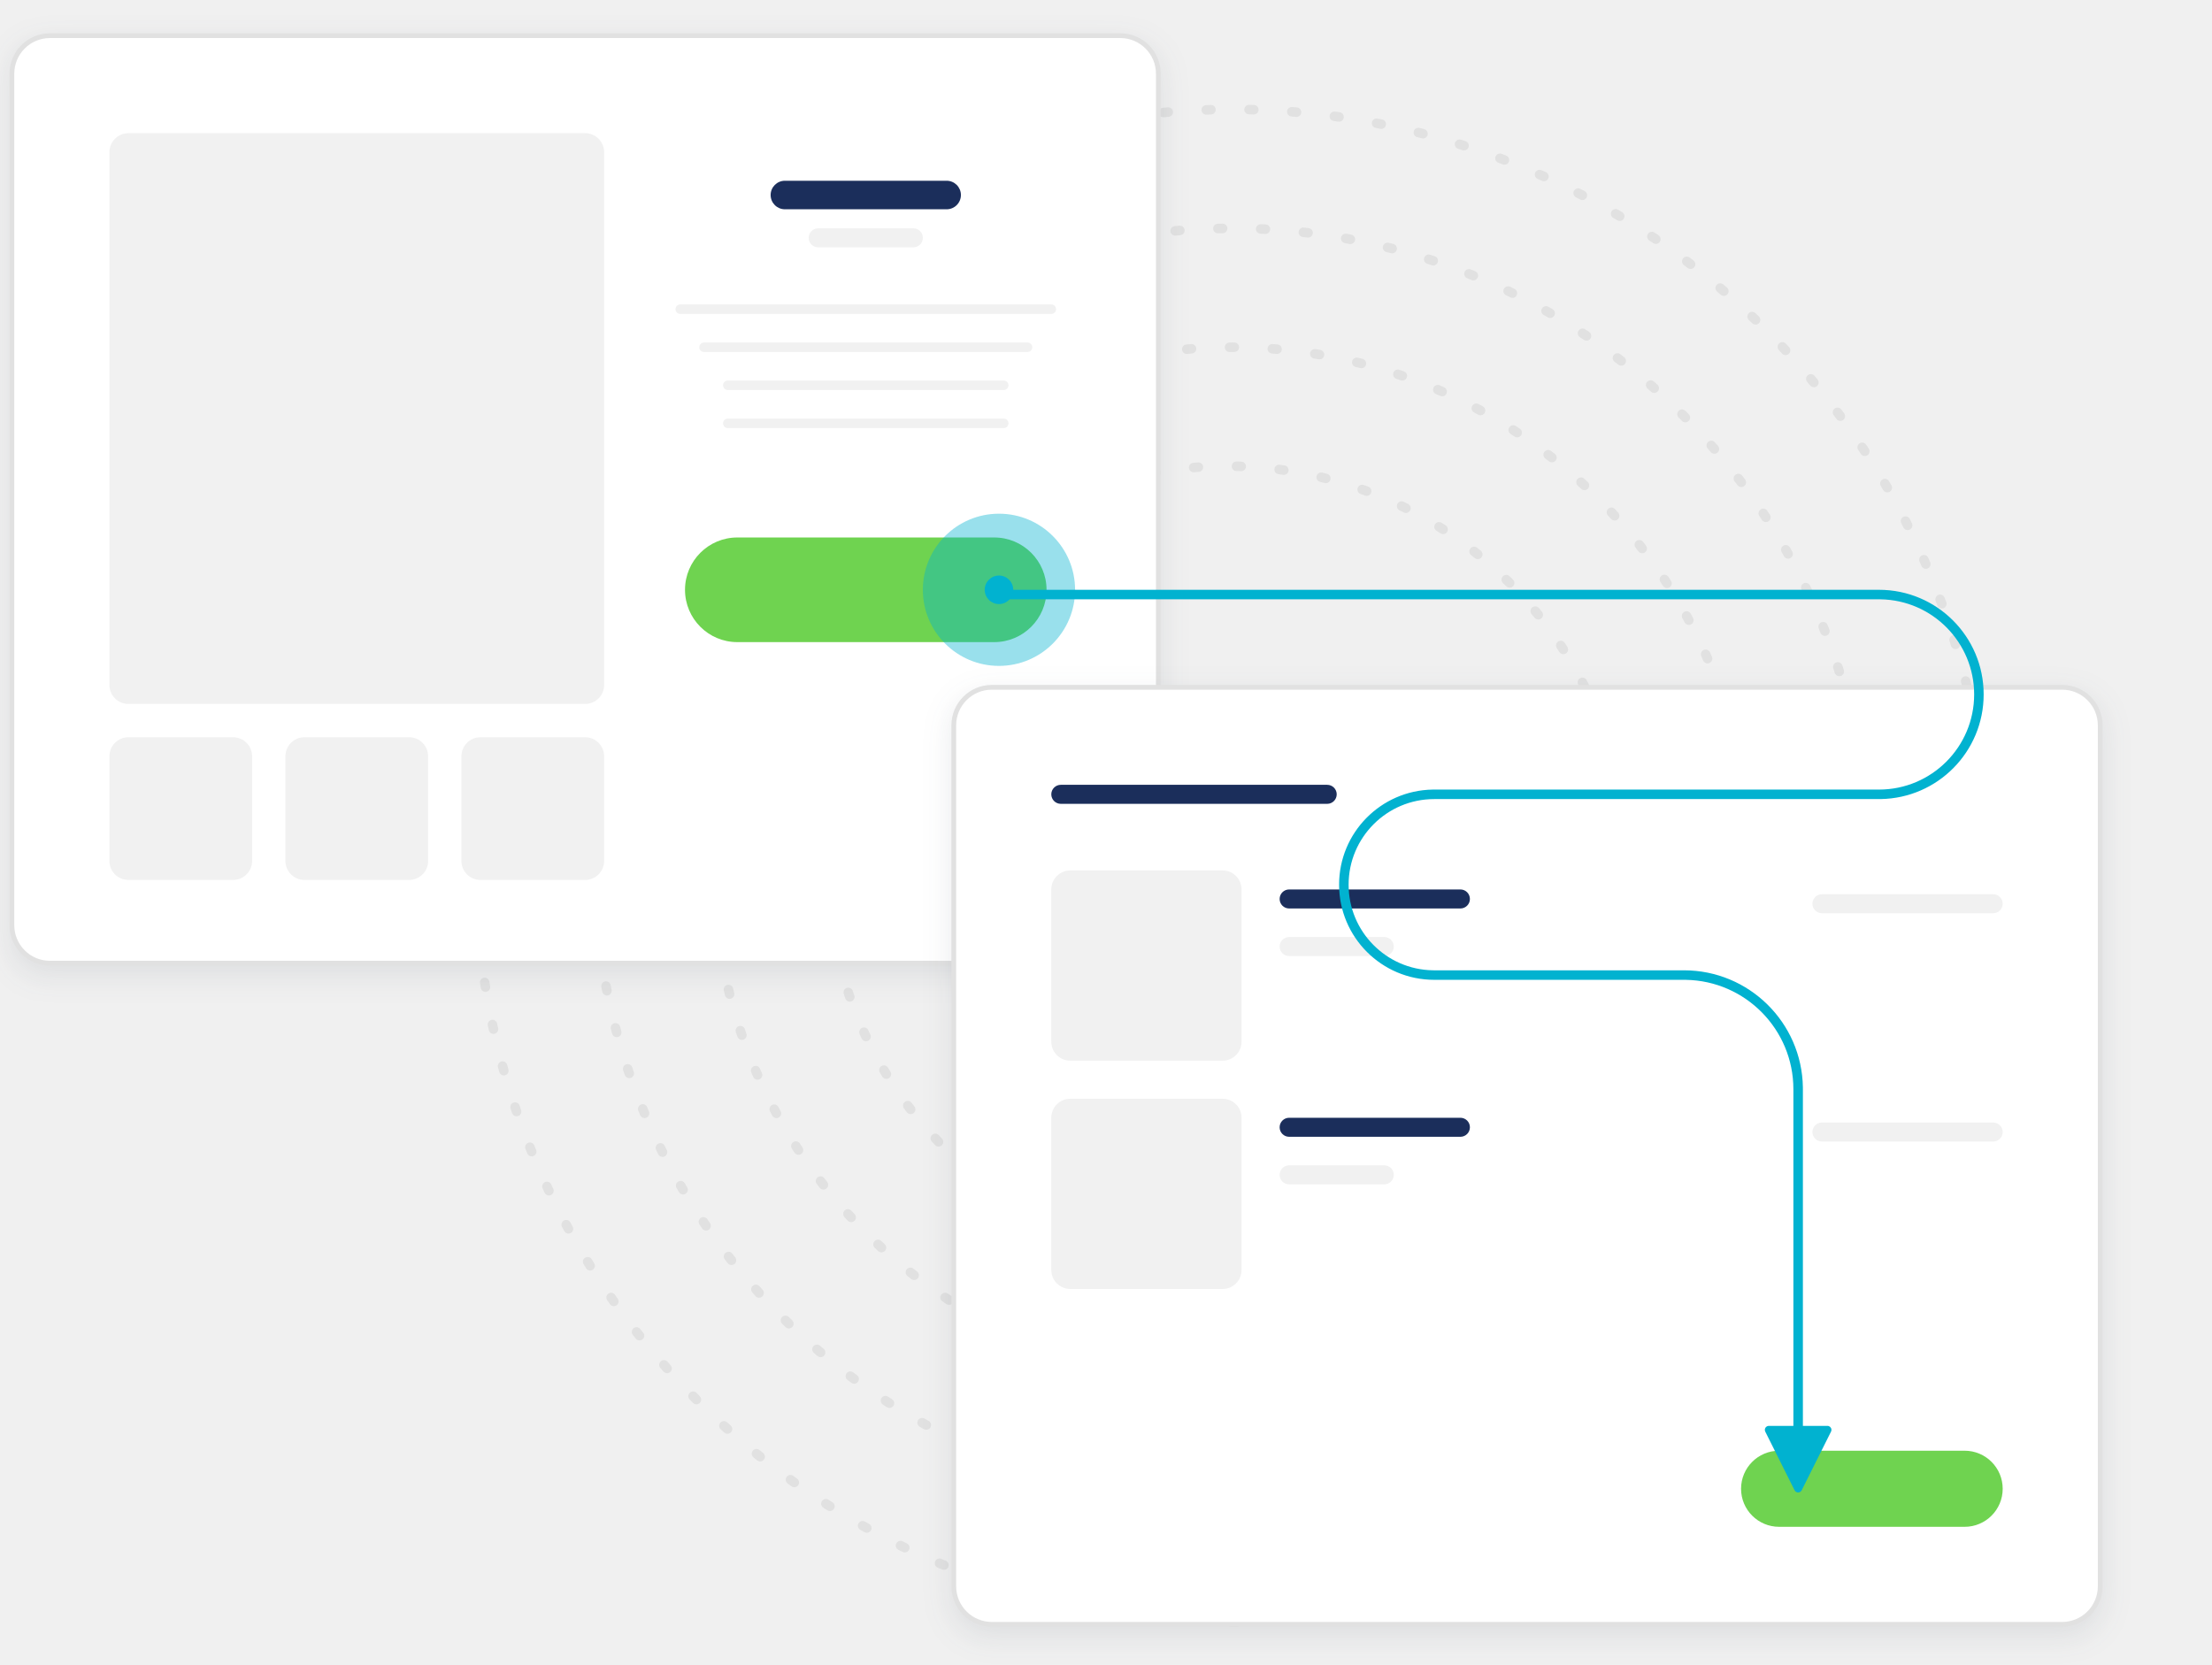
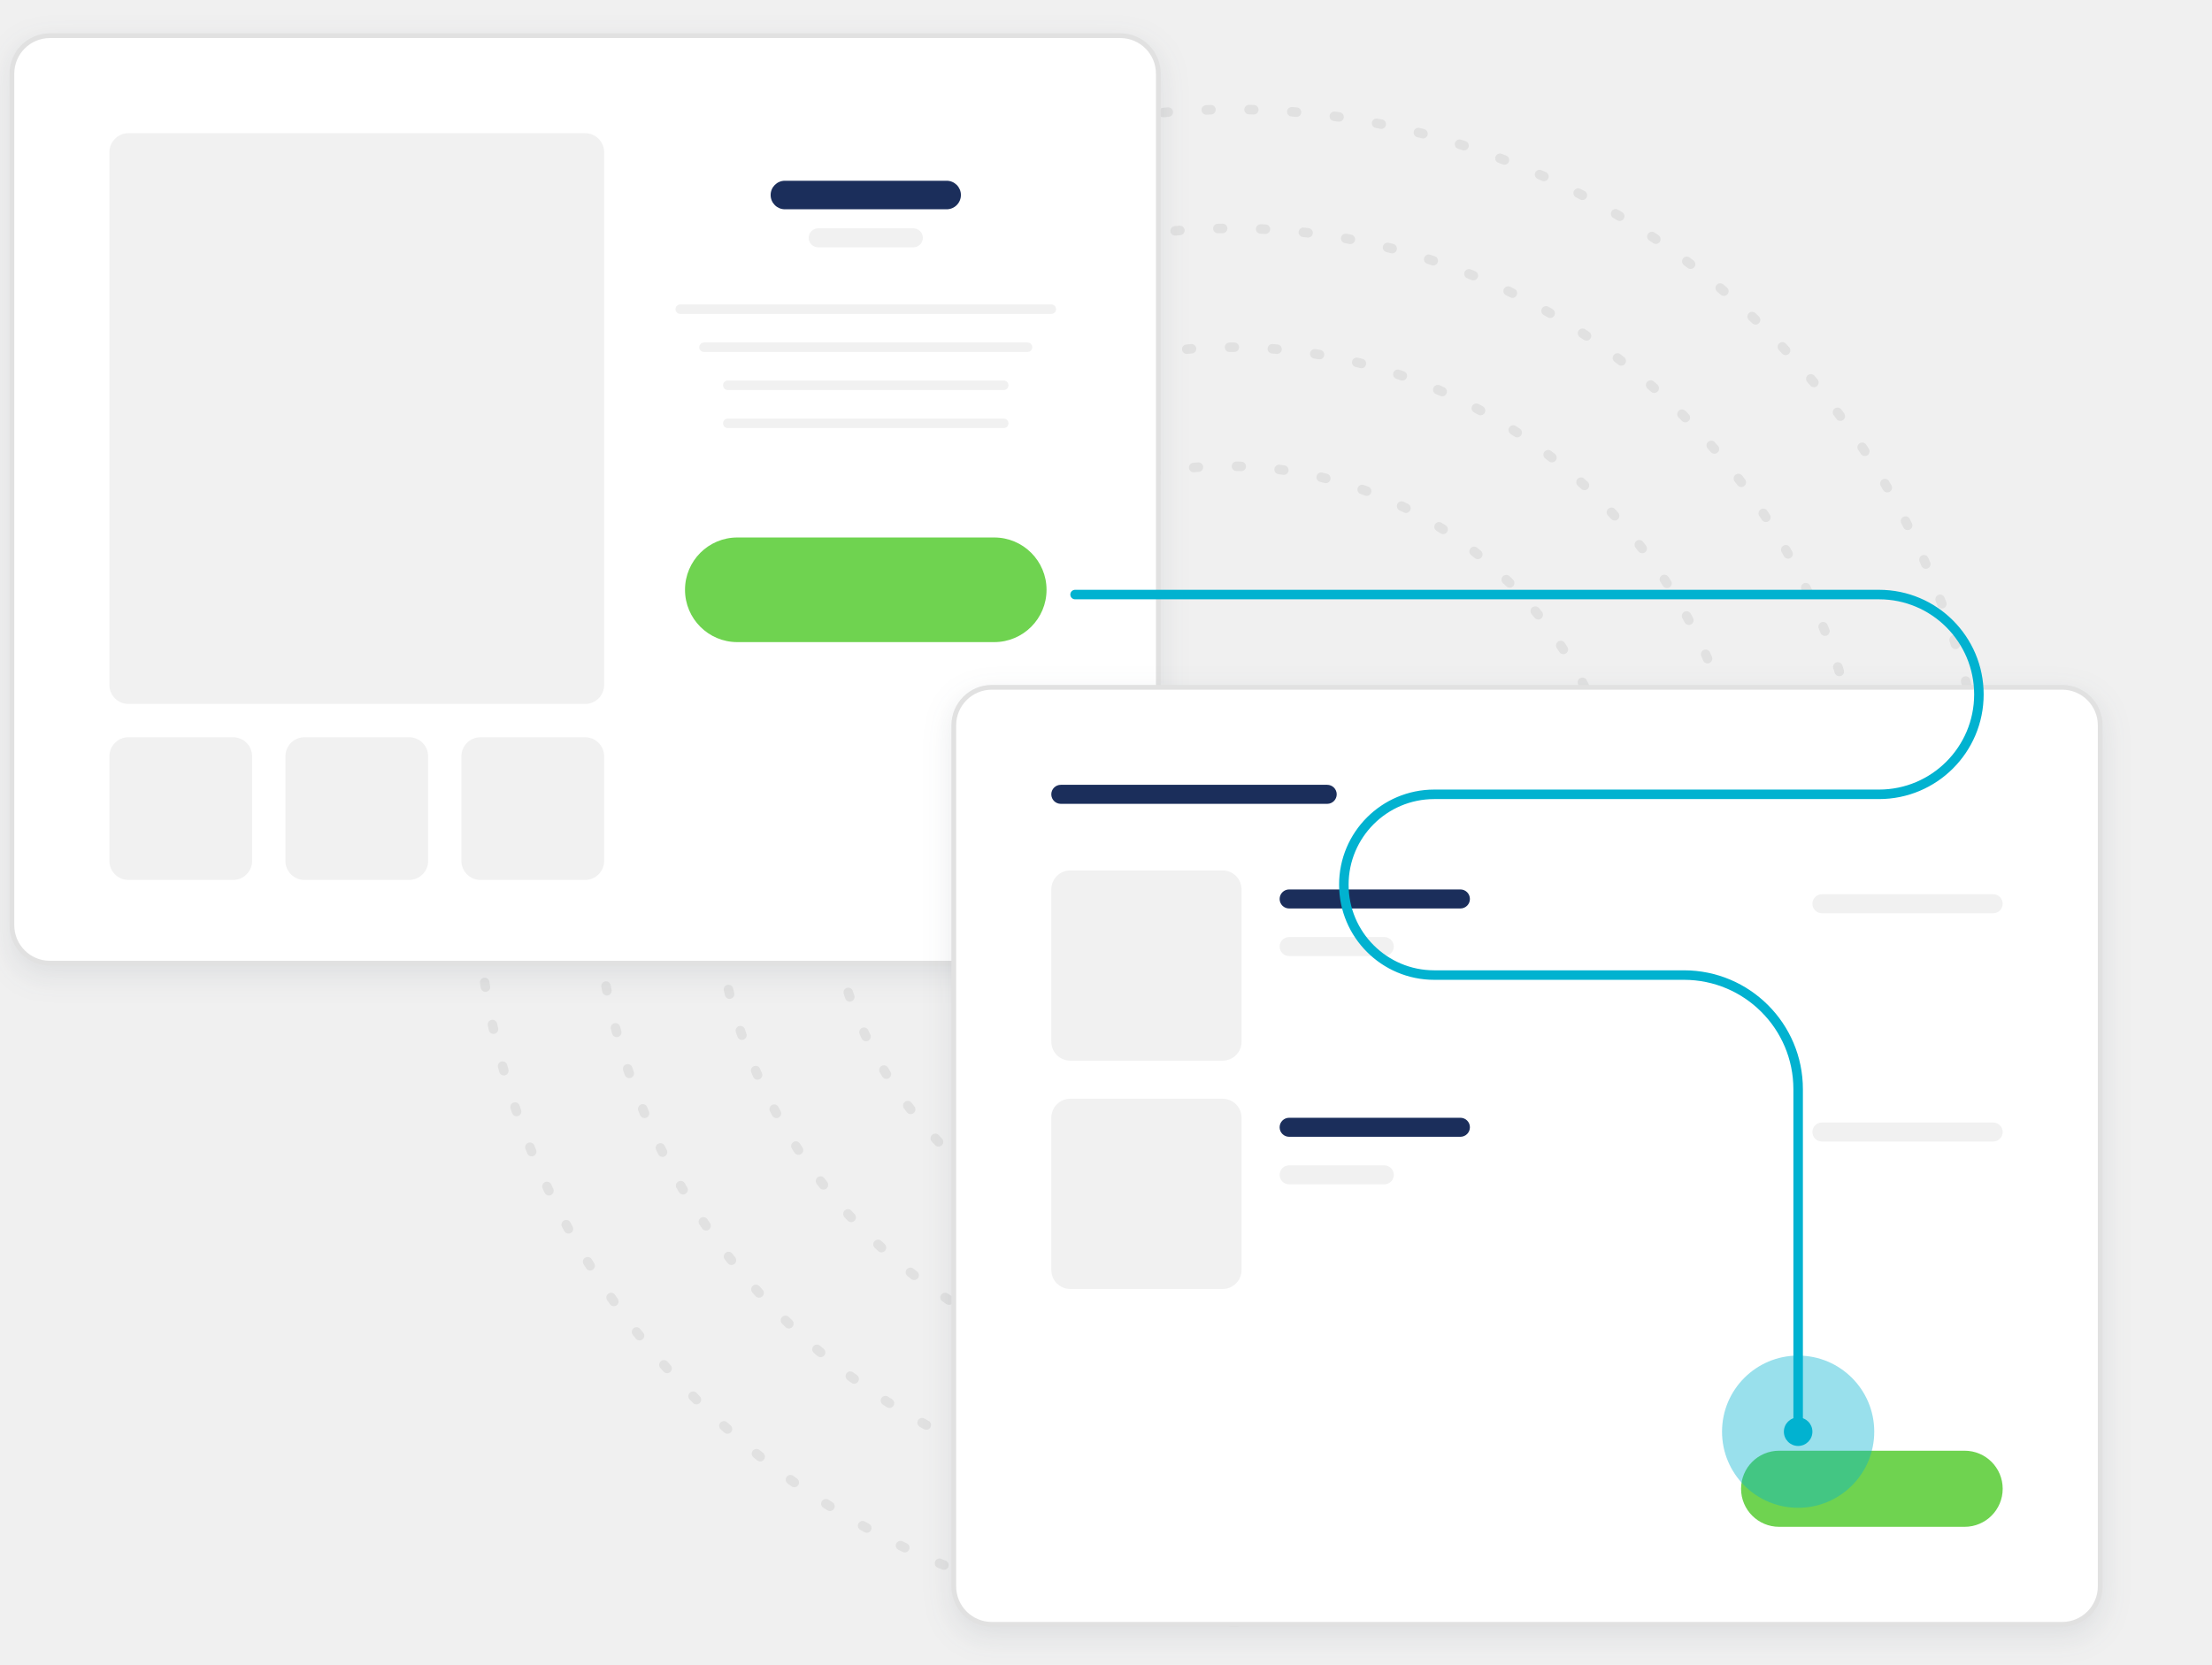
<svg xmlns="http://www.w3.org/2000/svg" xmlns:xlink="http://www.w3.org/1999/xlink" width="465" height="350" viewBox="0 0 465 350">
  <defs>
    <rect id="b" width="240" height="194" x="0" y="0" rx="8" />
    <filter id="a" width="109.2%" height="111.3%" x="-4.6%" y="-4.6%" filterUnits="objectBoundingBox">
      <feMorphology in="SourceAlpha" operator="dilate" radius="1" result="shadowSpreadOuter1" />
      <feOffset dy="2" in="shadowSpreadOuter1" result="shadowOffsetOuter1" />
      <feGaussianBlur in="shadowOffsetOuter1" result="shadowBlurOuter1" stdDeviation="3" />
      <feComposite in="shadowBlurOuter1" in2="SourceAlpha" operator="out" result="shadowBlurOuter1" />
      <feColorMatrix in="shadowBlurOuter1" values="0 0 0 0 0.208 0 0 0 0 0.259 0 0 0 0 0.329 0 0 0 0.101 0" />
    </filter>
    <rect id="d" width="240" height="196" x="0" y="0" rx="8" />
    <filter id="c" width="109.2%" height="111.2%" x="-4.6%" y="-4.6%" filterUnits="objectBoundingBox">
      <feMorphology in="SourceAlpha" operator="dilate" radius="1" result="shadowSpreadOuter1" />
      <feOffset dy="2" in="shadowSpreadOuter1" result="shadowOffsetOuter1" />
      <feGaussianBlur in="shadowOffsetOuter1" result="shadowBlurOuter1" stdDeviation="3" />
      <feComposite in="shadowBlurOuter1" in2="SourceAlpha" operator="out" result="shadowBlurOuter1" />
      <feColorMatrix in="shadowBlurOuter1" values="0 0 0 0 0.208 0 0 0 0 0.259 0 0 0 0 0.329 0 0 0 0.101 0" />
    </filter>
  </defs>
  <g fill="none" fill-rule="evenodd">
    <g stroke="#E1E1E1" stroke-dasharray="1 8" stroke-linecap="round" stroke-linejoin="round" stroke-width="2">
      <path d="M259 341c87.813 0 159-71.187 159-159S346.813 23 259 23 100 94.187 100 182s71.187 159 159 159z" />
      <path d="M259 316c74.006 0 134-59.994 134-134S333.006 48 259 48s-134 59.994-134 134 59.994 134 134 134z" />
      <path d="M259 291c60.199 0 109-48.801 109-109S319.199 73 259 73s-109 48.801-109 109 48.801 109 109 109z" />
      <path d="M258 266c46.392 0 84-37.608 84-84s-37.608-84-84-84-84 37.608-84 84 37.608 84 84 84z" />
    </g>
    <g transform="translate(3 8)">
      <use fill="#000" filter="url(#a)" xlink:href="#b" />
      <rect width="241" height="195" x="-.5" y="-.5" fill="#FFF" stroke="#E1E1E1" rx="8" />
      <g fill="#F1F1F1" transform="translate(20 20)">
        <rect width="104" height="120" rx="4" />
        <rect width="30" height="30" y="127" rx="4" />
        <rect width="30" height="30" x="37" y="127" rx="4" />
        <rect width="30" height="30" x="74" y="127" rx="4" />
      </g>
      <rect width="76" height="22" x="141" y="105" fill="#6FD350" rx="11" />
      <rect width="40" height="6" x="159" y="30" fill="#1B2E5B" rx="3" />
      <rect width="24" height="4" x="167" y="40" fill="#F1F1F1" rx="2" />
      <rect width="80" height="2" x="139" y="56" fill="#F1F1F1" rx="1" />
      <rect width="70" height="2" x="144" y="64" fill="#F1F1F1" rx="1" />
      <rect width="60" height="2" x="149" y="72" fill="#F1F1F1" rx="1" />
      <rect width="60" height="2" x="149" y="80" fill="#F1F1F1" rx="1" />
    </g>
    <g transform="translate(201 145)">
      <use fill="#000" filter="url(#c)" xlink:href="#d" />
      <rect width="241" height="197" x="-.5" y="-.5" fill="#FFF" stroke="#E1E1E1" rx="8" />
      <rect width="60" height="4" x="20" y="20" fill="#1B2E5B" rx="2" />
      <g transform="translate(20 38)">
        <rect width="40" height="40" fill="#F1F1F1" rx="4" />
        <rect width="40" height="4" x="48" y="4" fill="#1B2E5B" rx="2" />
        <rect width="24" height="4" x="48" y="14" fill="#F1F1F1" rx="2" />
        <rect width="40" height="4" x="160" y="5" fill="#F1F1F1" rx="2" />
      </g>
      <g transform="translate(20 86)">
        <rect width="40" height="40" fill="#F1F1F1" rx="4" />
        <rect width="40" height="4" x="48" y="4" fill="#1B2E5B" rx="2" />
        <rect width="24" height="4" x="48" y="14" fill="#F1F1F1" rx="2" />
        <rect width="40" height="4" x="160" y="5" fill="#F1F1F1" rx="2" />
      </g>
      <rect width="55" height="16" x="165" y="160" fill="#6FD350" rx="8" />
    </g>
-     <g fill="#01B2D0" fill-rule="nonzero" transform="translate(194 108)">
+     <g fill="#01B2D0" fill-rule="nonzero" transform="translate(362 285)">
      <circle cx="16" cy="16" r="16" fill-opacity=".4" />
      <circle cx="16" cy="16" r="3" />
-       <path d="M201 16c12.15 0 22 9.85 22 22 0 12.029-9.654 21.803-21.636 21.997L201 60h-93.5c-9.941 0-18 8.059-18 18 0 9.83 7.88 17.82 17.67 17.997l.33.003H160c13.669 0 24.776 10.97 24.997 24.587L185 121v70.777h5.165c.426 0 .777.32.828.731l.007.105c0 .13-.03.257-.088.373l-6.165 12.33a.835.835 0 0 1-1.494 0l-6.165-12.33a.835.835 0 0 1 .747-1.208l5.165-.001V121c0-12.576-10.093-22.794-22.62-22.997L160 98h-52.5c-11.046 0-20-8.954-20-20 0-10.93 8.769-19.813 19.656-19.997L107.5 58H201c11.046 0 20-8.954 20-20 0-10.93-8.769-19.813-19.656-19.997L201 18H16a1 1 0 0 1-.117-1.993L16 16h185z" />
    </g>
+     <path stroke="#01B2D0" stroke-linecap="round" stroke-linejoin="round" stroke-width="2" d="M226 125h169c11.598 0 21 9.402 21 21s-9.402 21-21 21h-93.5c-10.493 0-19 8.507-19 19s8.507 19 19 19H354c13.255 0 24 10.745 24 24v72h0" />
  </g>
</svg>
